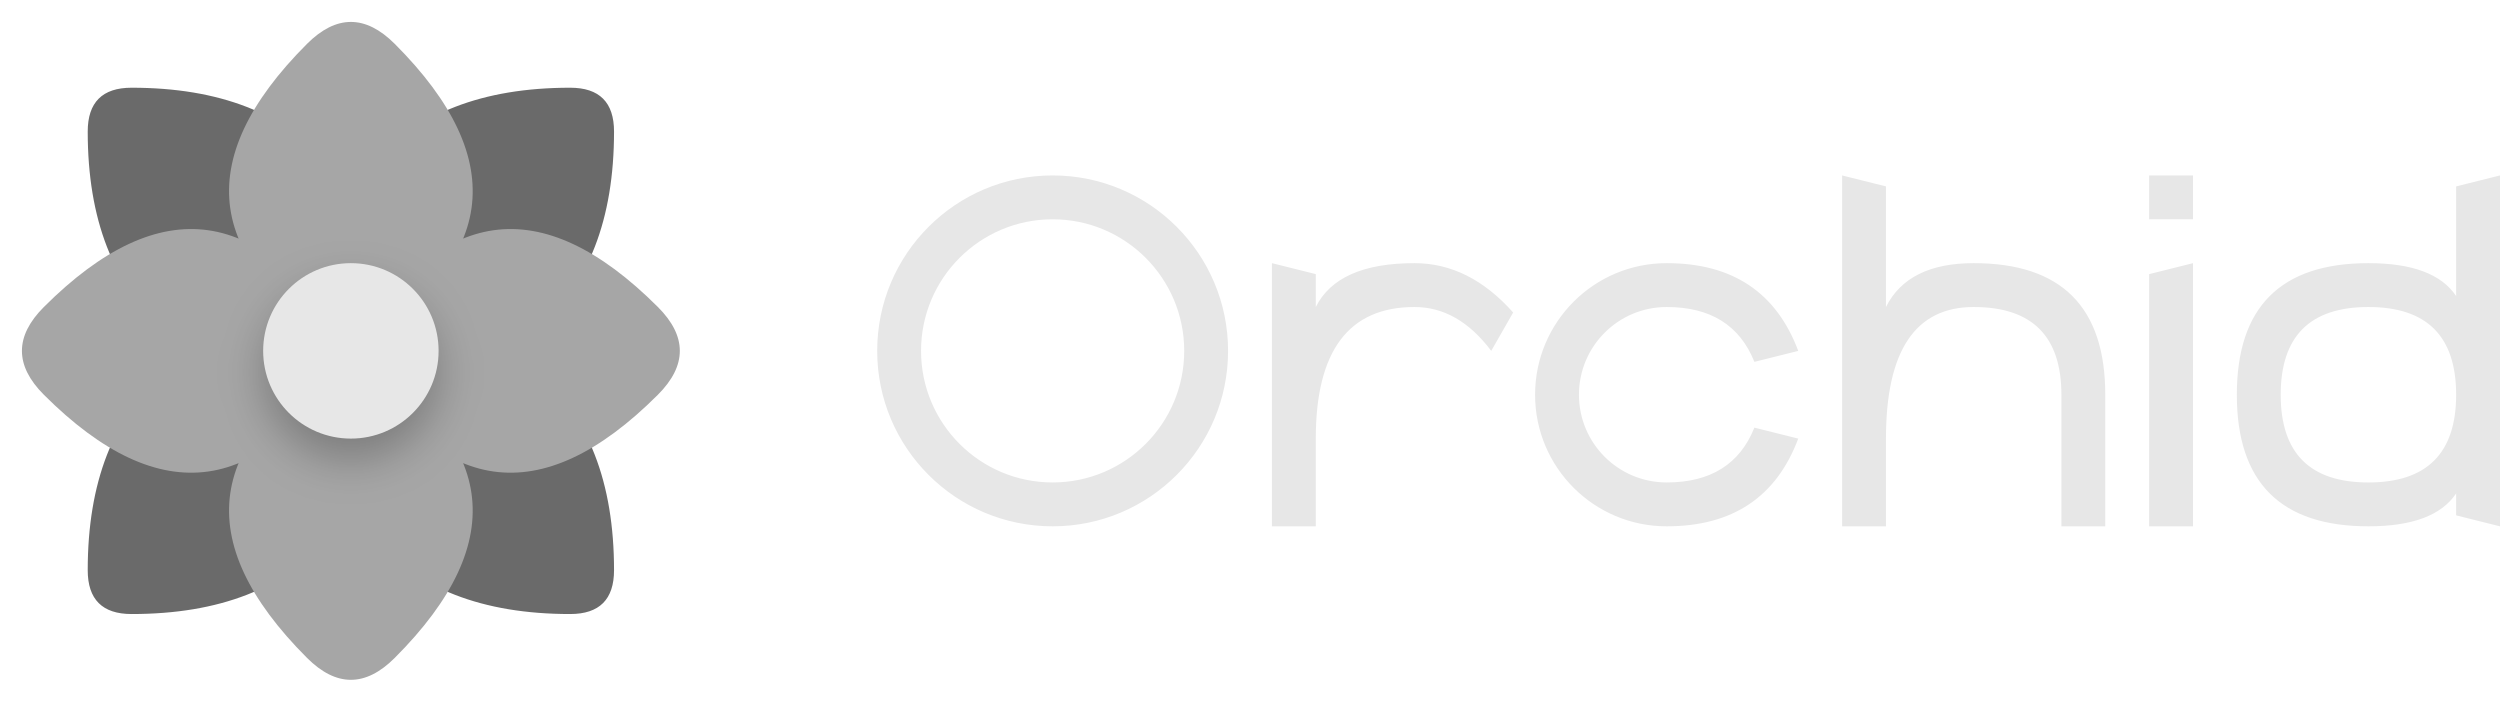
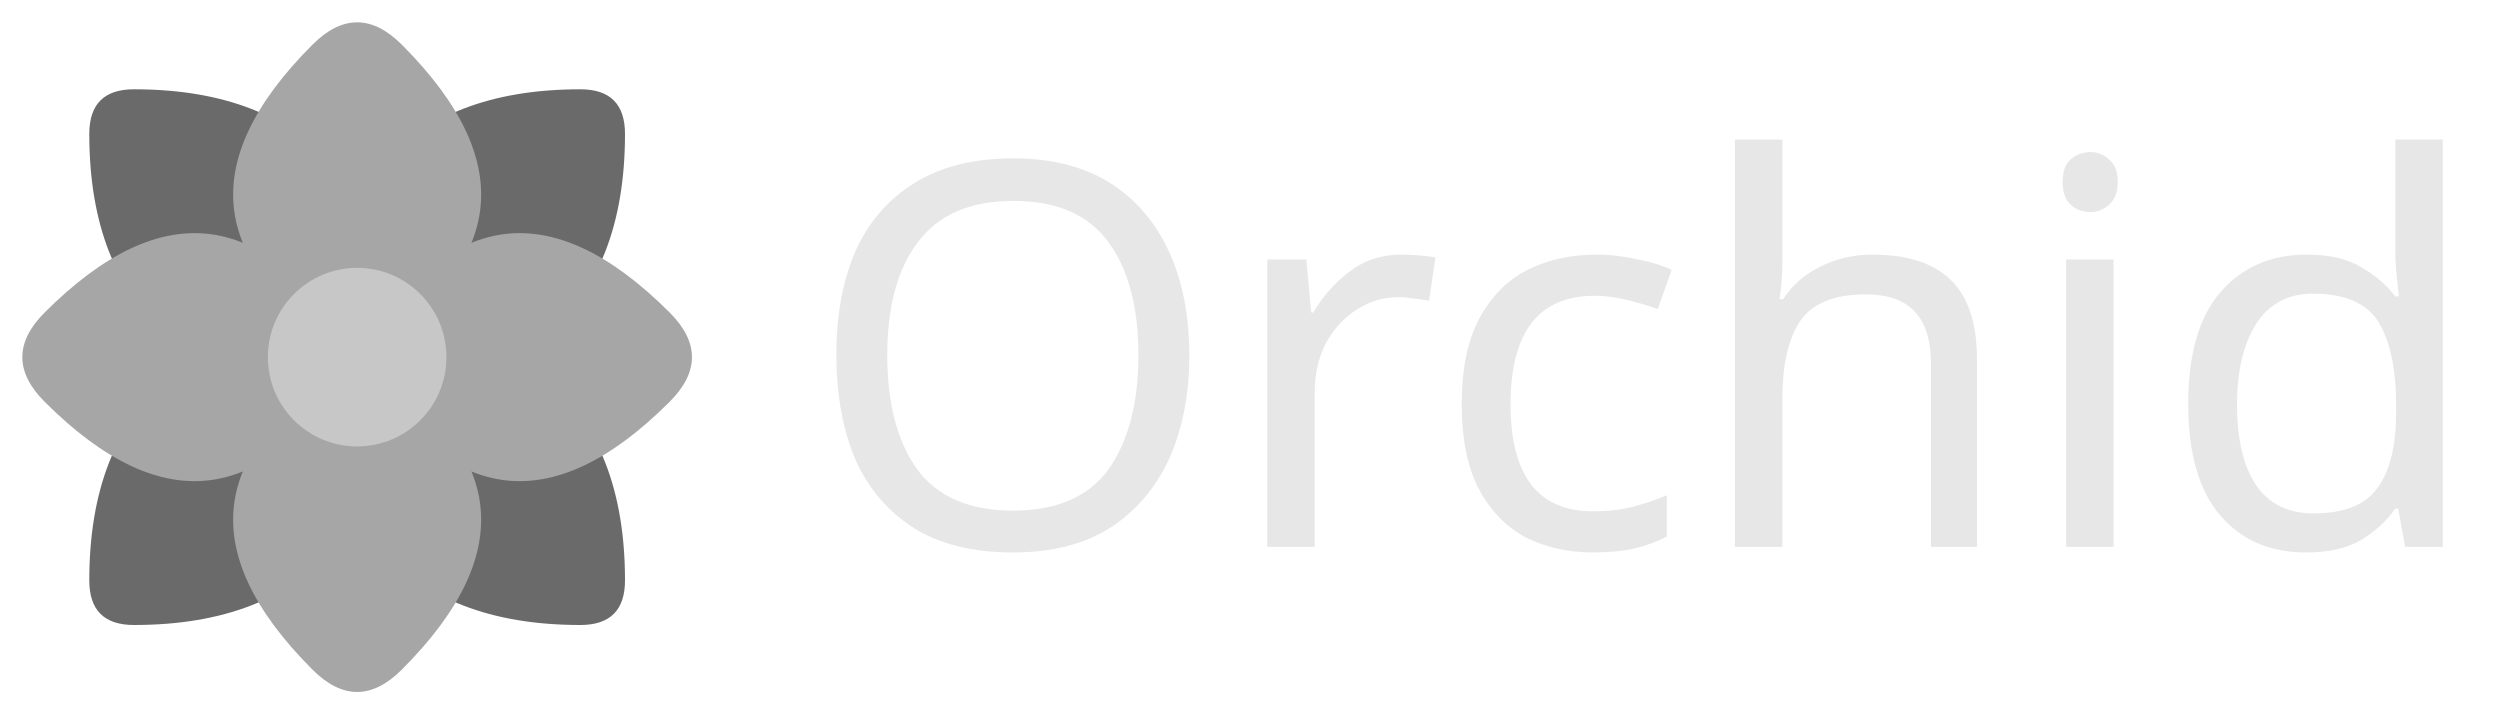
- <svg xmlns="http://www.w3.org/2000/svg" viewBox="0 0 57 16" width="57" height="16" version="1.1" id="svg18">
-   <defs id="defs22">
-     <filter style="color-interpolation-filters:sRGB;" id="filter856">
-       <feFlood flood-opacity="0.251" flood-color="rgb(0,0,0)" result="flood" id="feFlood846" />
-       <feComposite in="flood" in2="SourceGraphic" operator="in" result="composite1" id="feComposite848" />
-       <feGaussianBlur in="composite1" stdDeviation="0.5" result="blur" id="feGaussianBlur850" />
-       <feOffset dx="0" dy="0.5" result="offset" id="feOffset852" />
-       <feComposite in="SourceGraphic" in2="offset" operator="over" result="composite2" id="feComposite854" />
-     </filter>
-     <filter style="color-interpolation-filters:sRGB;" id="filter836">
-       <feFlood flood-opacity="0.251" flood-color="rgb(255,255,255)" result="flood" id="feFlood826" />
-       <feComposite in="flood" in2="SourceGraphic" operator="out" result="composite1" id="feComposite828" />
-       <feGaussianBlur in="composite1" stdDeviation="0.5" result="blur" id="feGaussianBlur830" />
-       <feOffset dx="0" dy="0.5" result="offset" id="feOffset832" />
-       <feComposite in="offset" in2="SourceGraphic" operator="atop" result="composite2" id="feComposite834" />
-     </filter>
-     <filter style="color-interpolation-filters:sRGB;" id="filter37" x="-0.075" y="-0.075" width="1.15" height="1.181">
-       <feFlood flood-opacity="0.251" flood-color="rgb(0,0,0)" result="flood" id="feFlood27" />
-       <feComposite in="flood" in2="SourceGraphic" operator="in" result="composite1" id="feComposite29" />
-       <feGaussianBlur in="composite1" stdDeviation="0.5" result="blur" id="feGaussianBlur31" />
-       <feOffset dx="0" dy="0.5" result="offset" id="feOffset33" />
-       <feComposite in="SourceGraphic" in2="offset" operator="over" result="composite2" id="feComposite35" />
-     </filter>
-     <filter style="color-interpolation-filters:sRGB;" id="filter894" x="-0.3" y="-0.3" width="1.6" height="1.725">
-       <feFlood flood-opacity="0.251" flood-color="rgb(0,0,0)" result="flood" id="feFlood884" />
-       <feComposite in="flood" in2="SourceGraphic" operator="in" result="composite1" id="feComposite886" />
-       <feGaussianBlur in="composite1" stdDeviation="0.5" result="blur" id="feGaussianBlur888" />
-       <feOffset dx="0" dy="0.5" result="offset" id="feOffset890" />
-       <feComposite in="SourceGraphic" in2="offset" operator="over" result="composite2" id="feComposite892" />
-     </filter>
-   </defs>
+ <svg xmlns="http://www.w3.org/2000/svg" viewBox="0 0 56 16" width="56" height="16" version="1.1" id="svg18">
+   <linearGradient id="g0" x1="0%" y1="0%" x2="100%" y2="100%">
+     <stop offset="0%" style="stop-color:#6a6a6a;stop-opacity:1" id="stop2" />
+     <stop offset="100%" style="stop-color:#6a6a6a;stop-opacity:1" id="stop4" />
+   </linearGradient>
+   <linearGradient id="g1" x1="0%" y1="0%" x2="100%" y2="100%">
+     <stop offset="0%" style="stop-color:#a6a6a6;stop-opacity:1" id="stop7" />
+     <stop offset="100%" style="stop-color:#a6a6a6;stop-opacity:1" id="stop9" />
+   </linearGradient>
+   <linearGradient id="g2" x1="0%" y1="0%" x2="100%" y2="100%">
+     <stop offset="0%" style="stop-color:#c7c7c7;stop-opacity:1" id="stop29" />
+     <stop offset="100%" style="stop-color:#c7c7c7;stop-opacity:1" id="stop31" />
+   </linearGradient>
  <style id="style12">
    .ac-color {
-       fill: #6a6a6a;
+       fill: url(#g0);
    }
    .ac-color1 {
-       fill: #a6a6a6;
+       fill: url(#g1);
    }
    .ac-color2 {
-       fill: #e7e7e7;
+       fill: url(#g2);
    }
    .ac-color3 {
      fill: #e7e7e7;
+       font-family: 'Readex Pro';
    }
  </style>
  <path d="M9 9Q9 2 3 2 2 2 2 3 2 9 9 9M7 9Q7 2 13 2 14 2 14 3 14 9 7 9M9 7Q2 7 2 13 2 14 3 14 9 14 9 7M7 7Q14 7 14 13 14 14 13 14 7 14 7 7" class="ac-color" id="path14" />
  <path d="M8 8Q3 5 7 1 8 0 9 1 13 5 8 8M8 8Q11 3 15 7 16 8 15 9 11 13 8 8M8 8Q13 11 9 15 8 16 7 15 3 11 8 8M8 8Q5 13 1 9 0 8 1 7 5 3 8 8" class="ac-color1" id="path16" />
-   <path d="M8 6A1 1 0 008 10 1 1 0 008 6" class="ac-color2" id="path17" style="filter:url(#filter894)" />
-   <path d="M24 4A1 1 0 0024 12 1 1 0 0024 4M24 5A1 1 0 0124 11 1 1 0 0124 5M29 12 29 6 30 6.25 30 7Q30.5 6 32.25 6 33.5 6 34.5 7.125L34 8Q33.25 7 32.25 7 30 7 30 10L30 12 29 12M38 6A1 1 0 0038 12Q40.25 12 41 10L40 9.75Q39.5 11 38 11A1 1 0 0138 7Q39.5 7 40 8.25L41 8Q40.25 6 38 6M42 4 42 12 43 12 43 10Q43 7 45 7 47 7 47 9L47 12 48 12 48 9Q48 6 45 6 43.5 6 43 7L43 4.25 42 4M49 6.25 50 6 50 12 49 12 49 6.25M49 4 50 4 50 5 49 5 49 4M56 4.25 57 4 57 12 56 11.75 56 11.25Q55.5 12 54 12 51 12 51 9 51 6 54 6 55.5 6 56 6.75L56 4.25M54 7Q52 7 52 9 52 11 54 11 56 11 56 9 56 7 54 7" class="ac-color3" id="path18" style="fill:#e7e7e7" />
+   <path d="M8 6A1 1 0 008 10 1 1 0 008 6" class="ac-color2" id="path17" />
+   <text x="18" y="12.25" class="ac-color3">
+    Orchid
+   </text>
</svg>
